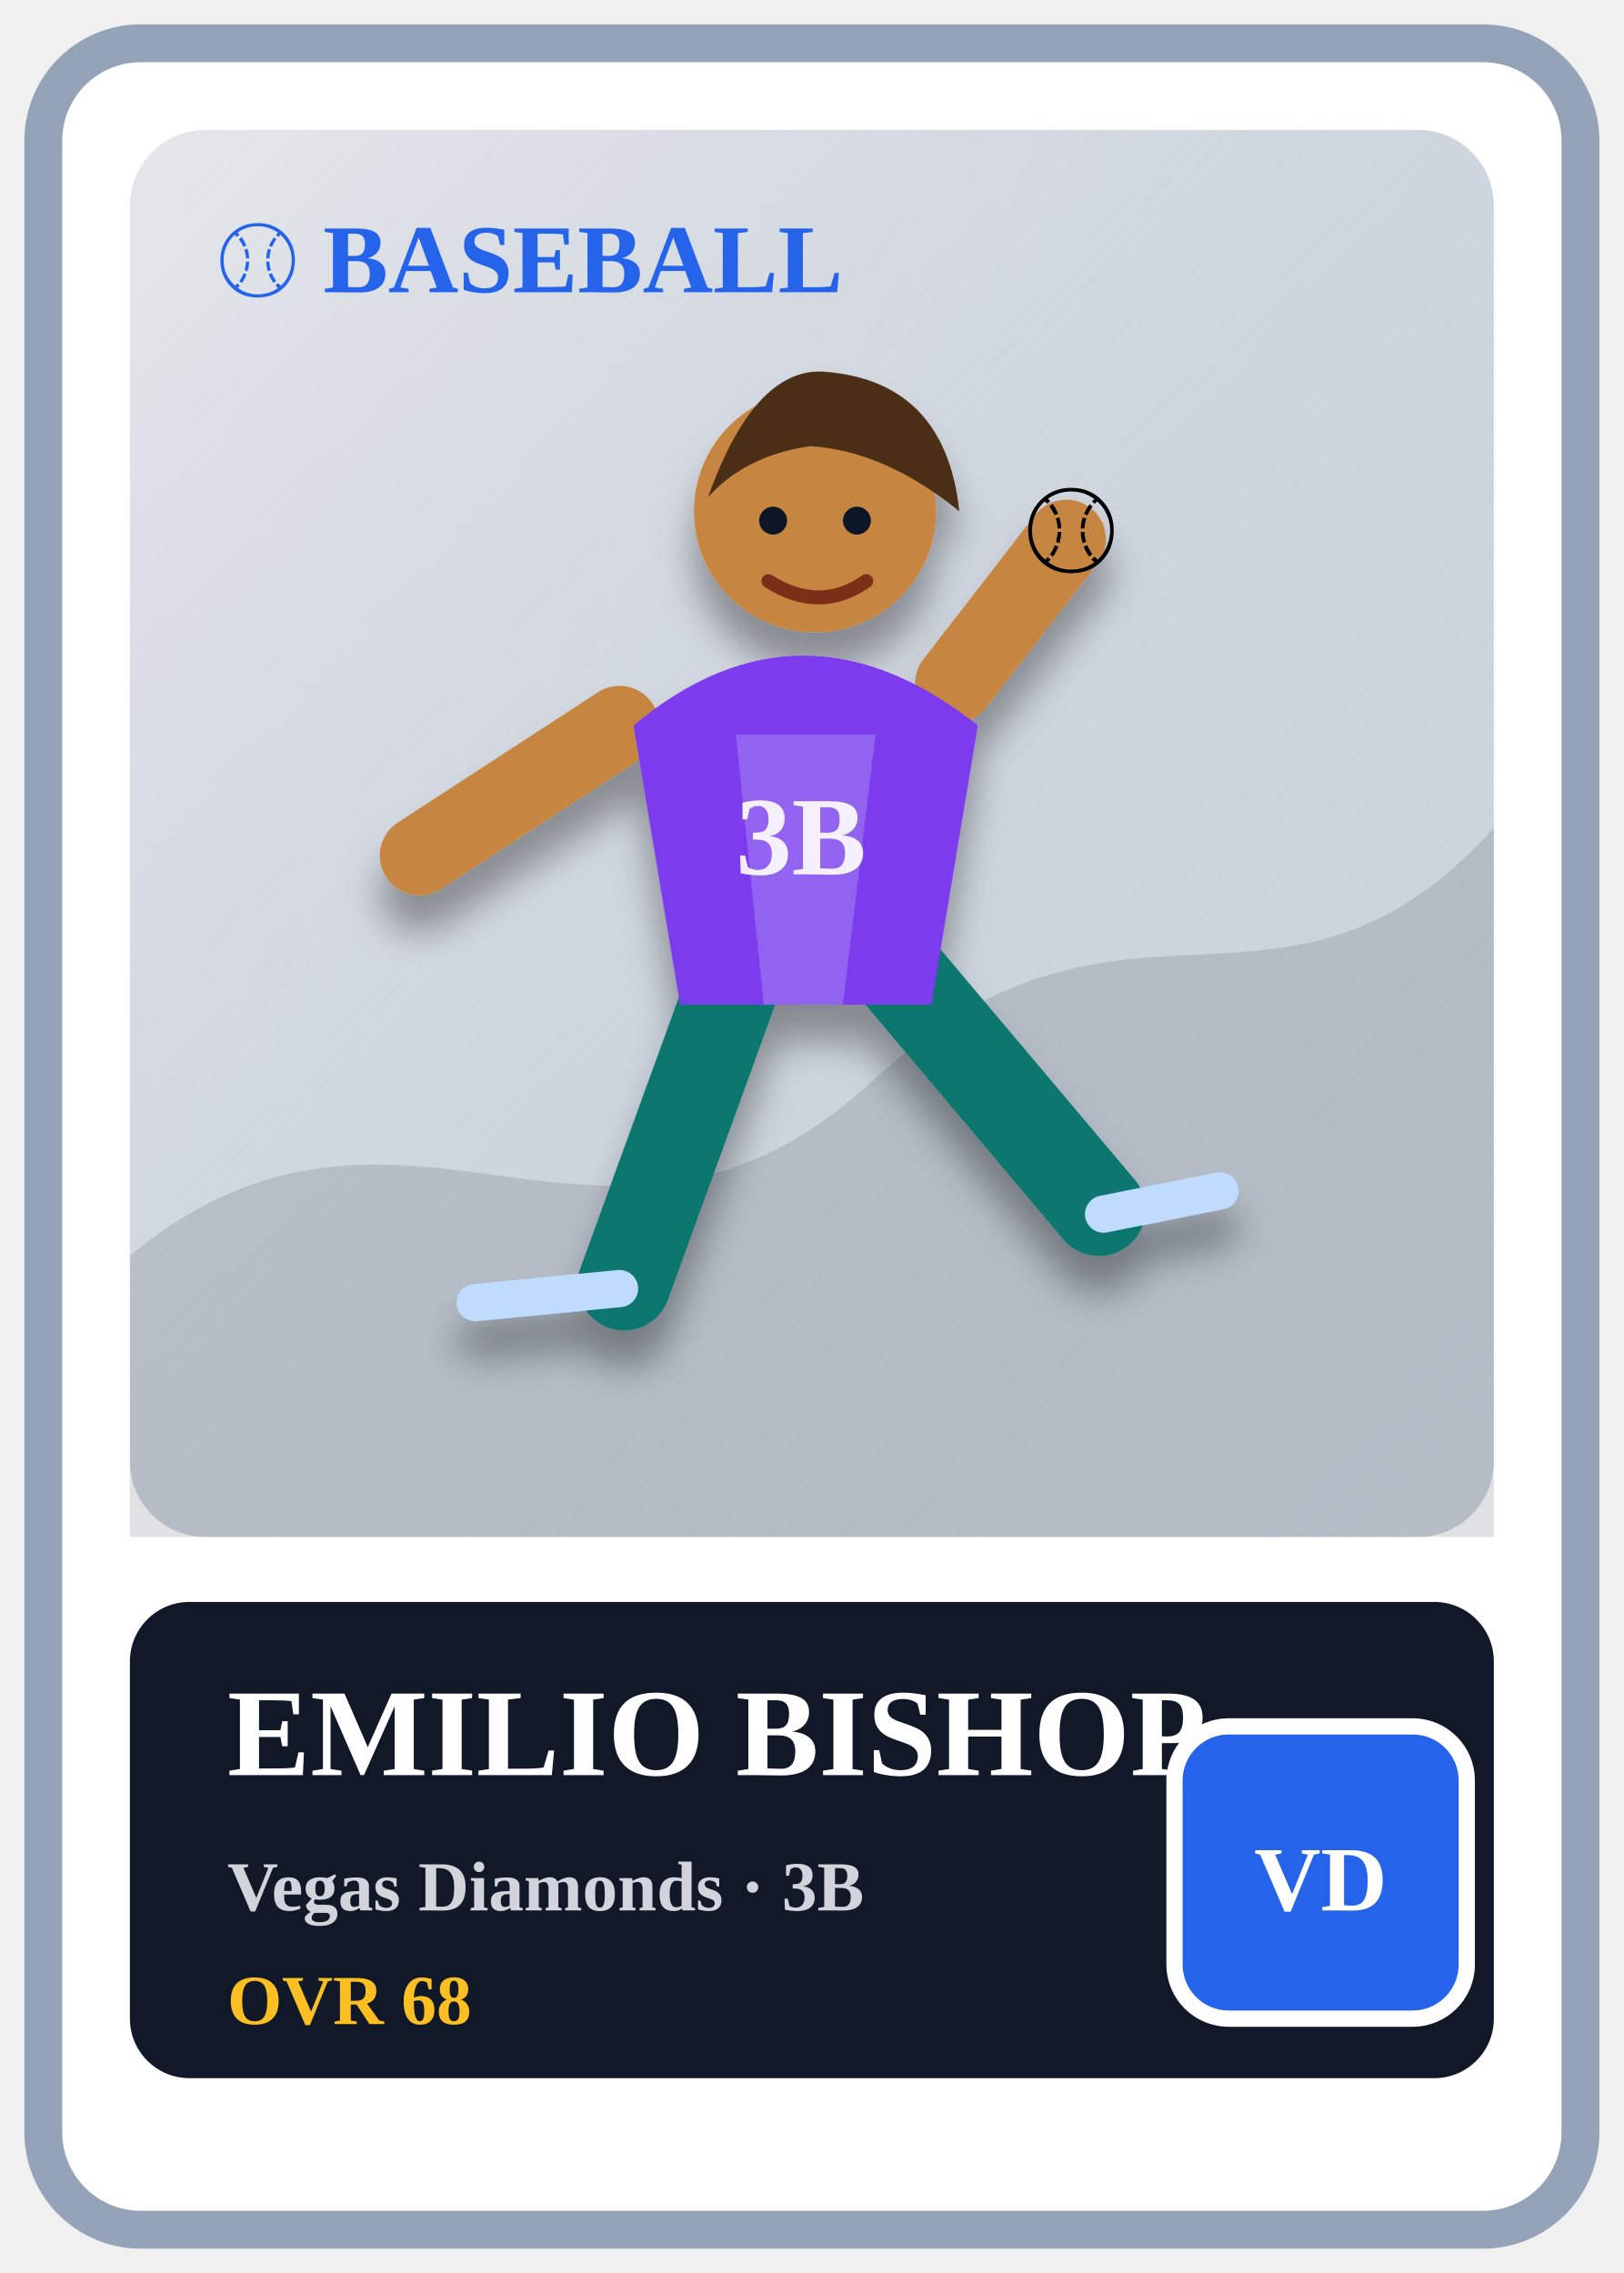
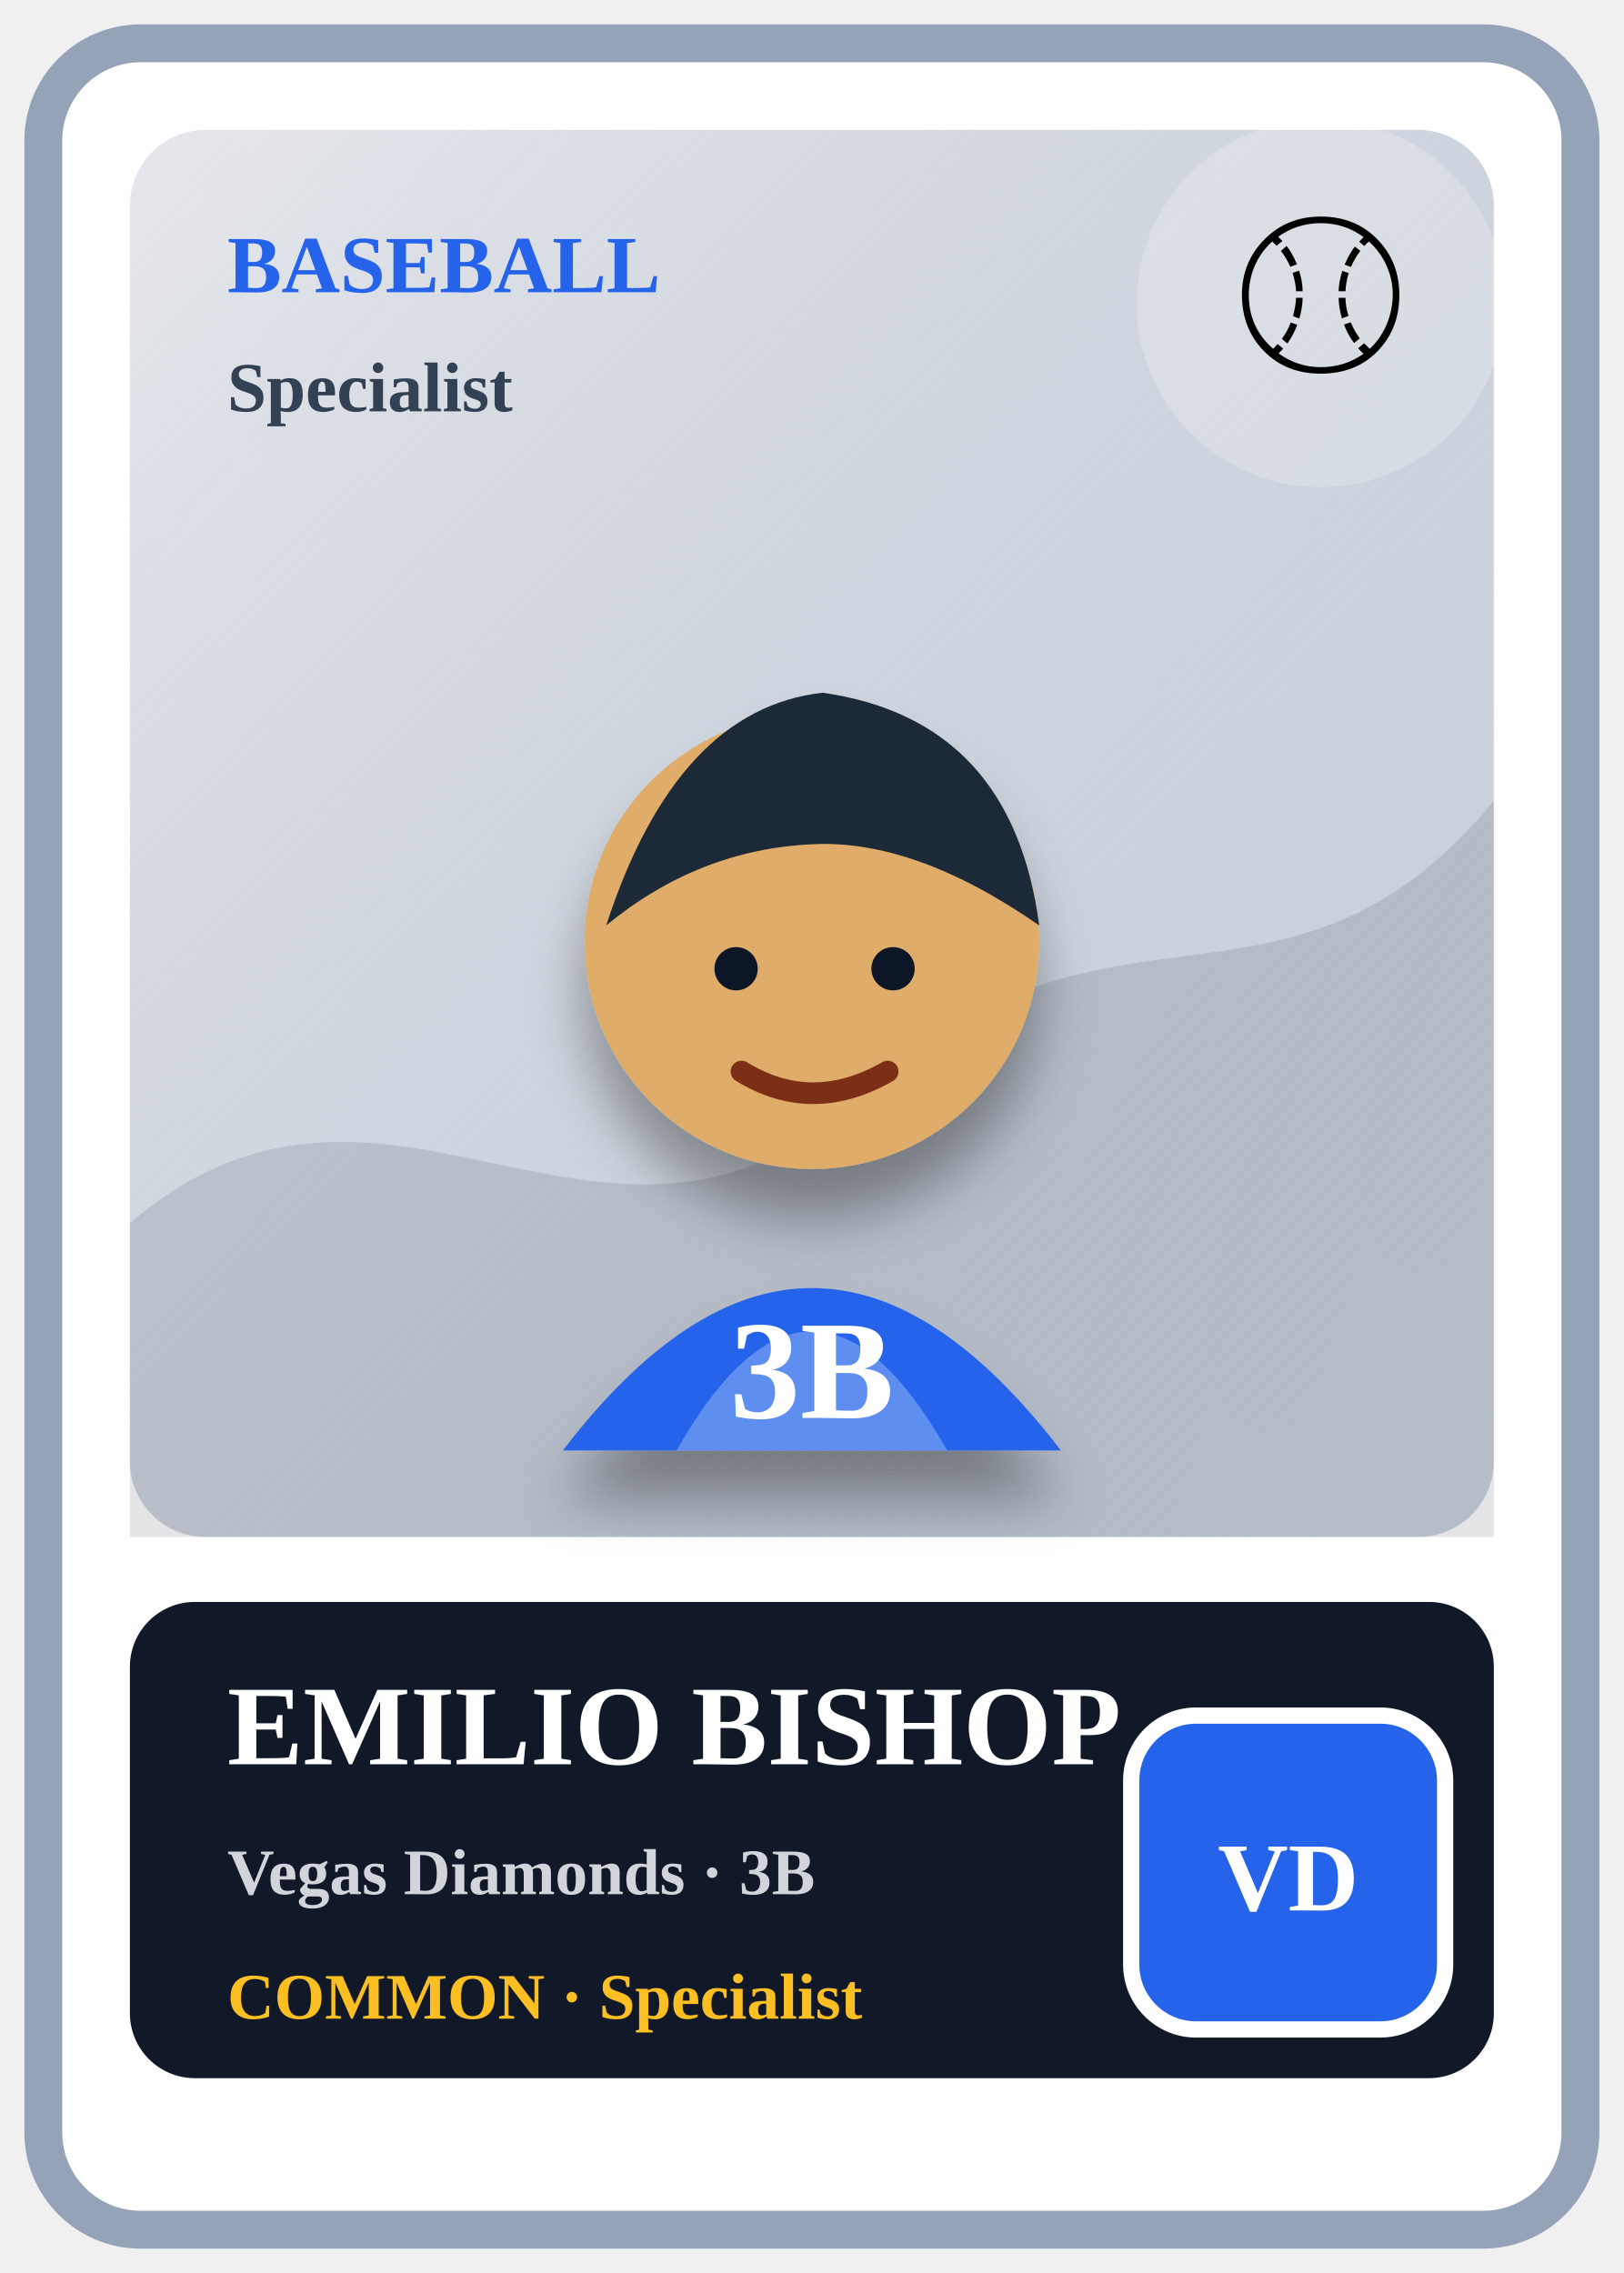
<svg xmlns="http://www.w3.org/2000/svg" viewBox="0 0 300 420">
  <defs>
    <linearGradient id="bg" x1="0" x2="1" y1="0" y2="1">
      <stop offset="0" stop-color="#e5e7eb" />
-       <stop offset="1" stop-color="#94a3b8" stop-opacity=".44" />
+       <stop offset="1" stop-color="#94a3b8" stop-opacity=".48" />
    </linearGradient>
-     <filter id="playerShadow" x="-60%" y="-60%" width="220%" height="220%">
-       <feDropShadow dx="0" dy="8" stdDeviation="4" flood-color="#000" flood-opacity=".35" />
+     <filter id="shadow" x="-60%" y="-60%" width="220%" height="220%">
+       <feDropShadow dx="0" dy="9" stdDeviation="5" flood-color="#000" flood-opacity=".34" />
    </filter>
  </defs>
  <rect x="8" y="8" width="284" height="404" rx="18" fill="#fff" stroke="#94a3b8" stroke-width="7" />
  <rect x="24" y="24" width="252" height="260" rx="14" fill="url(#bg)" />
-   <path d="M24 232 C75 190 112 246 162 199 C208 157 237 196 276 153 L276 284 L24 284Z" fill="#111827" opacity=".13" />
-   <text x="40" y="54" font-size="18" font-weight="900" fill="#2563eb">⚾ BASEBALL</text>
-   <g transform="translate(148 165) scale(0.86)" filter="url(#playerShadow)">
-     <path d="M-14 18 L-38 84" stroke="#0f766e" stroke-width="20" stroke-linecap="round" />
-     <path d="M21 17 L64 68" stroke="#0f766e" stroke-width="20" stroke-linecap="round" />
-     <path d="M-39 85 L-70 88" stroke="#bfdbfe" stroke-width="8" stroke-linecap="round" />
-     <path d="M65 69 L90 64" stroke="#bfdbfe" stroke-width="8" stroke-linecap="round" />
-     <path d="M-39 -36 L-82 -8" stroke="#c68642" stroke-width="17" stroke-linecap="round" />
-     <path d="M33 -45 L57 -76" stroke="#c68642" stroke-width="17" stroke-linecap="round" />
-     <path d="M-36 -36 Q0 -66 38 -36 L28 24 L-26 24Z" fill="#7c3aed" />
-     <path d="M-14 -34 H16 L9 24 H-8Z" fill="#dbeafe" opacity=".24" />
-     <text x="0" y="-4" text-anchor="middle" font-size="24" font-weight="900" fill="#fff" opacity=".9">3B</text>
-     <circle cx="3" cy="-82" r="26" fill="#c68642" />
-     <path d="M-20 -85 Q-10 -113 5 -112 Q31 -110 34 -82 Q18 -95 2 -96 Q-12 -94 -20 -85Z" fill="#4b2e16" />
-     <circle cx="-6" cy="-80" r="3" fill="#111827" />
-     <circle cx="12" cy="-80" r="3" fill="#111827" />
-     <path d="M-7 -67 Q4 -60 14 -67" stroke="#7c2d12" stroke-width="3" fill="none" stroke-linecap="round" />
-     <text x="58" y="-70" text-anchor="middle" font-size="24">⚾</text>
+   <circle cx="244" cy="56" r="34" fill="#fff" opacity=".22" />
+   <text x="244" y="67" text-anchor="middle" font-size="38">⚾</text>
+   <path d="M24 226 C72 185 112 246 160 202 C204 160 238 194 276 148 L276 284 L24 284Z" fill="#111827" opacity=".12" />
+   <text x="42" y="54" font-size="15" font-weight="900" fill="#2563eb">BASEBALL</text>
+   <text x="42" y="76" font-size="13" font-weight="800" fill="#334155">Specialist</text>
+   <g transform="translate(150 170)" filter="url(#shadow)">
+     <path d="M-46 98 Q0 38 46 98Z" fill="#2563eb" />
+     <path d="M-25 98 Q0 54 25 98Z" fill="#dbeafe" opacity=".32" />
+     <circle cx="0" cy="4" r="42" fill="#e0ac69" />
+     <path d="M-38 1 Q-25 -39 2 -42 Q37 -37 42 1 Q19 -15 0 -14 Q-21 -13 -38 1Z" fill="#1f2937" />
+     <circle cx="-14" cy="9" r="4" fill="#111827" />
+     <circle cx="15" cy="9" r="4" fill="#111827" />
+     <path d="M-13 28 Q0 36 14 28" stroke="#7c2d12" stroke-width="4" fill="none" stroke-linecap="round" />
+     <text x="0" y="92" text-anchor="middle" font-size="26" font-weight="900" fill="#fff">3B</text>
  </g>
-   <rect x="24" y="296" width="252" height="88" rx="11" fill="#111827" />
-   <text x="42" y="328" font-size="23" font-weight="900" fill="#fff">EMILIO BISHOP</text>
-   <text x="42" y="353" font-size="13" font-weight="700" fill="#d1d5db">Vegas Diamonds · 3B</text>
-   <text x="42" y="374" font-size="13" font-weight="800" fill="#fbbf24">OVR 68</text>
-   <g transform="translate(244 346)">
-     <rect x="-27" y="-27" width="54" height="54" rx="10" fill="#2563eb" stroke="#fff" stroke-width="3" />
-     <text x="0" y="7" text-anchor="middle" font-size="17" font-weight="900" fill="#fff">VD</text>
+   <rect x="24" y="296" width="252" height="88" rx="12" fill="#111827" />
+   <text x="42" y="326" font-size="21" font-weight="900" fill="#fff">EMILIO BISHOP</text>
+   <text x="42" y="350" font-size="12" font-weight="700" fill="#d1d5db">Vegas Diamonds · 3B</text>
+   <text x="42" y="373" font-size="12" font-weight="900" fill="#fbbf24">COMMON · Specialist</text>
+   <g transform="translate(238 346)">
+     <rect x="-29" y="-29" width="58" height="58" rx="12" fill="#2563eb" stroke="#fff" stroke-width="3" />
+     <text x="0" y="7" text-anchor="middle" font-size="18" font-weight="900" fill="#fff">VD</text>
  </g>
</svg>
